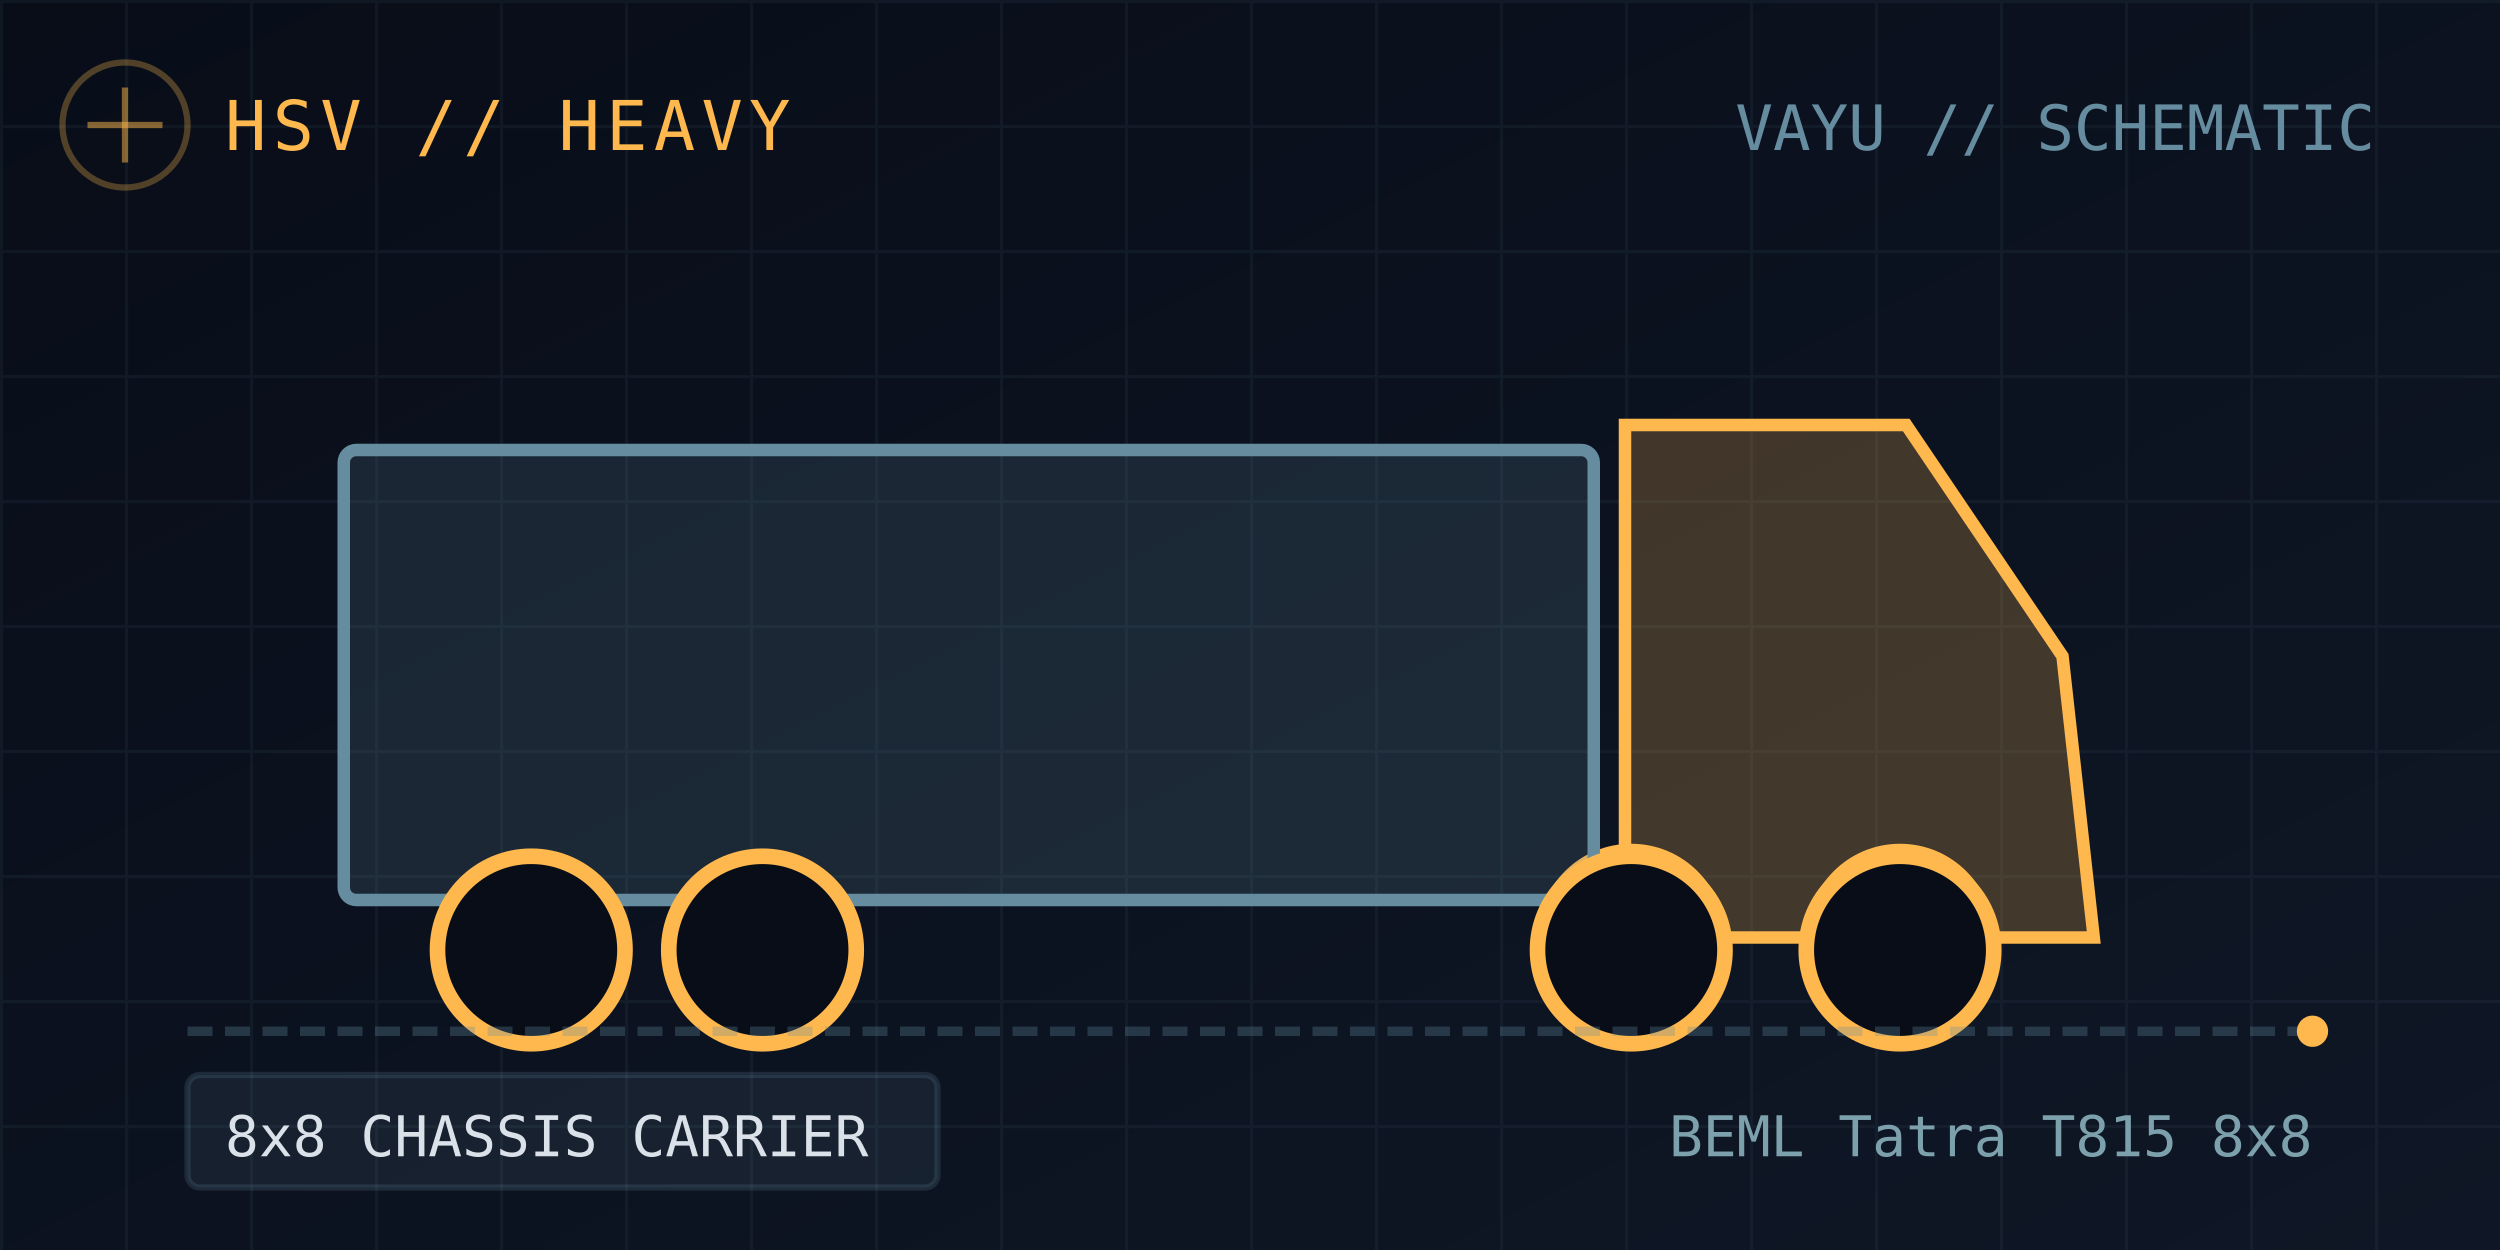
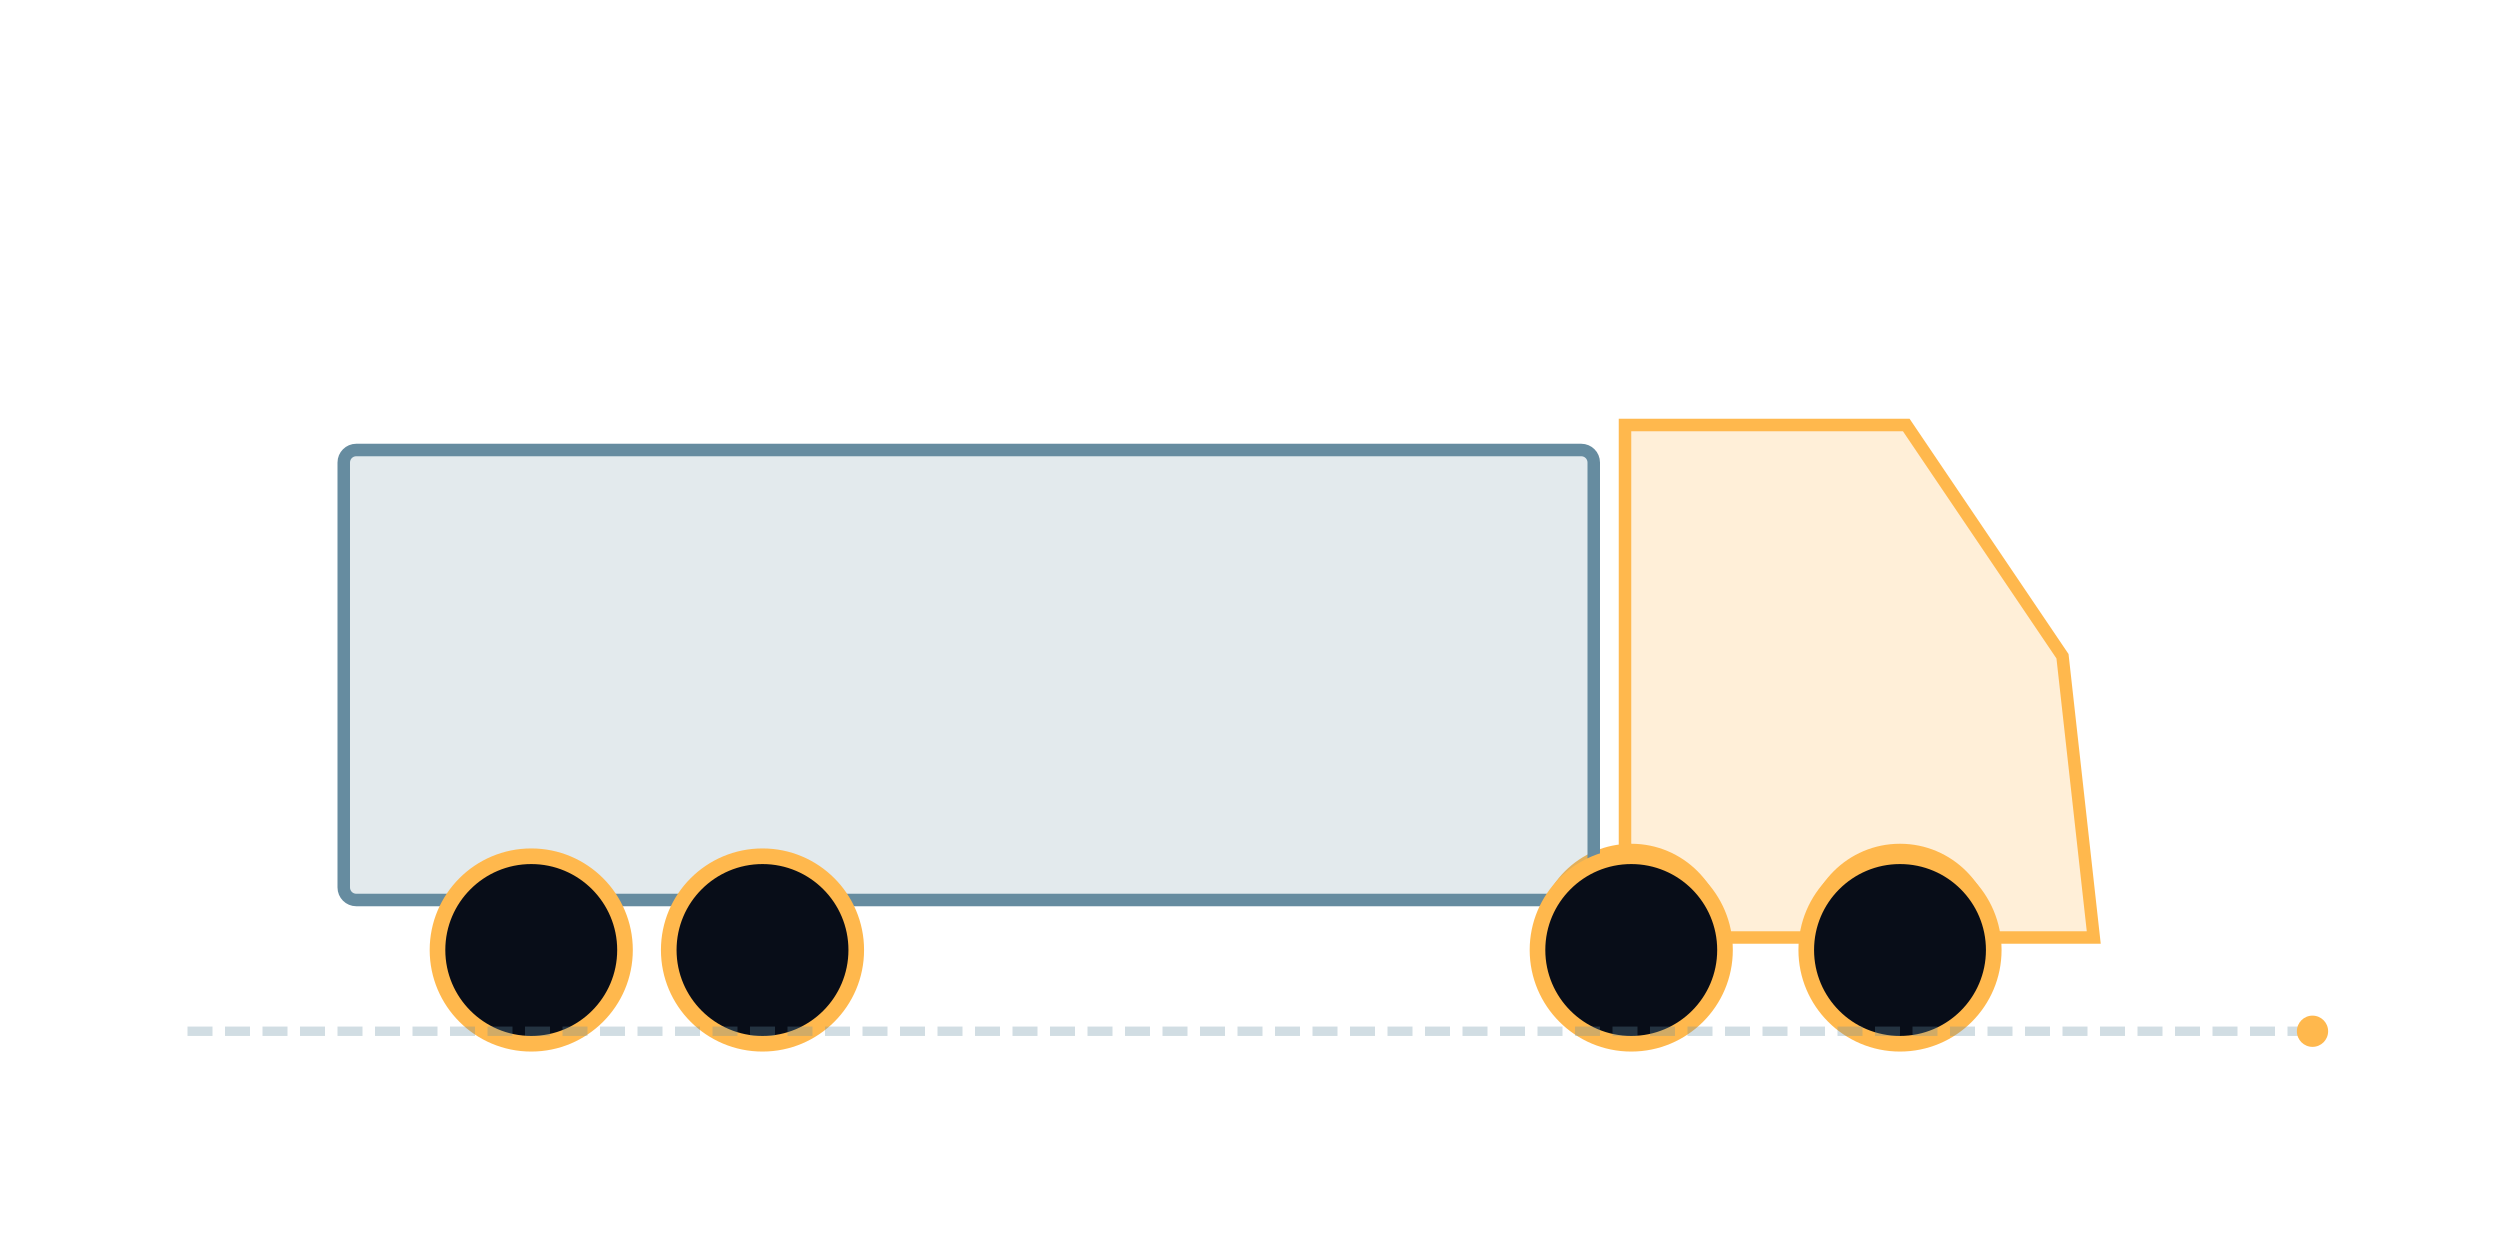
<svg xmlns="http://www.w3.org/2000/svg" viewBox="0 0 400 200" width="100%" height="100%">
  <defs>
    <linearGradient id="bg-grad" x1="0%" y1="0%" x2="100%" y2="100%">
      <stop offset="0%" stop-color="#080D18" />
      <stop offset="100%" stop-color="#0F1726" />
    </linearGradient>
    <linearGradient id="gold-grad" x1="0%" y1="0%" x2="100%" y2="0%">
      <stop offset="0%" stop-color="#FFB84D" />
      <stop offset="100%" stop-color="#FFD180" />
    </linearGradient>
    <pattern id="grid" width="20" height="20" patternUnits="userSpaceOnUse">
      <path d="M 20 0 L 0 0 0 20" fill="none" stroke="rgba(102,140,160,0.08)" stroke-width="1" />
    </pattern>
  </defs>
-   <rect width="100%" height="100%" fill="url(#bg-grad)" />
-   <rect width="100%" height="100%" fill="url(#grid)" />
-   <circle cx="20" cy="20" r="10" fill="none" stroke="rgba(255,184,77,0.3)" stroke-width="1" />
-   <line x1="20" y1="14" x2="20" y2="26" stroke="rgba(255,184,77,0.5)" stroke-width="1" />
-   <line x1="14" y1="20" x2="26" y2="20" stroke="rgba(255,184,77,0.5)" stroke-width="1" />
-   <text x="36" y="24" fill="#FFB84D" font-family="'Share Tech Mono', monospace" font-size="11" letter-spacing="1">HSV // HEAVY</text>
-   <text x="380" y="24" text-anchor="end" fill="#668CA0" font-family="'Share Tech Mono', monospace" font-size="10">VAYU // SCHEMATIC</text>
  <g transform="translate(40, 30)">
    <path d="M 220,120 L 220,38 L 265,38 L 290,75 L 295,120 L 278,120 A 14 14 0 0 0 250,120 L 235,120 A 14 14 0 0 0 207,120" fill="rgba(255,184,77,0.22)" stroke="#FFB84D" stroke-width="2" />
    <rect x="15" y="42" width="200" height="72" rx="2" fill="rgba(102,140,160,0.18)" stroke="#668CA0" stroke-width="2" />
    <circle cx="45" cy="122" r="15" fill="#080D18" stroke="#FFB84D" stroke-width="2.5" />
    <circle cx="82" cy="122" r="15" fill="#080D18" stroke="#FFB84D" stroke-width="2.5" />
    <circle cx="221" cy="122" r="15" fill="#080D18" stroke="#FFB84D" stroke-width="2.5" />
    <circle cx="264" cy="122" r="15" fill="#080D18" stroke="#FFB84D" stroke-width="2.5" />
  </g>
  <line x1="30" y1="165" x2="370" y2="165" stroke="rgba(102,140,160,0.3)" stroke-width="1.5" stroke-dasharray="4 2" />
  <circle cx="370" cy="165" r="2.5" fill="#FFB84D" />
-   <rect x="30" y="172" width="120" height="18" rx="2" fill="rgba(102,140,160,0.12)" stroke="rgba(102,140,160,0.2)" />
-   <text x="36" y="185" fill="#DBE1E9" font-family="'Share Tech Mono', monospace" font-size="9">8x8 CHASSIS CARRIER</text>
-   <text x="370" y="185" text-anchor="end" fill="#7DA1AC" font-family="'Share Tech Mono', monospace" font-size="9">BEML Tatra T815 8x8</text>
</svg>
